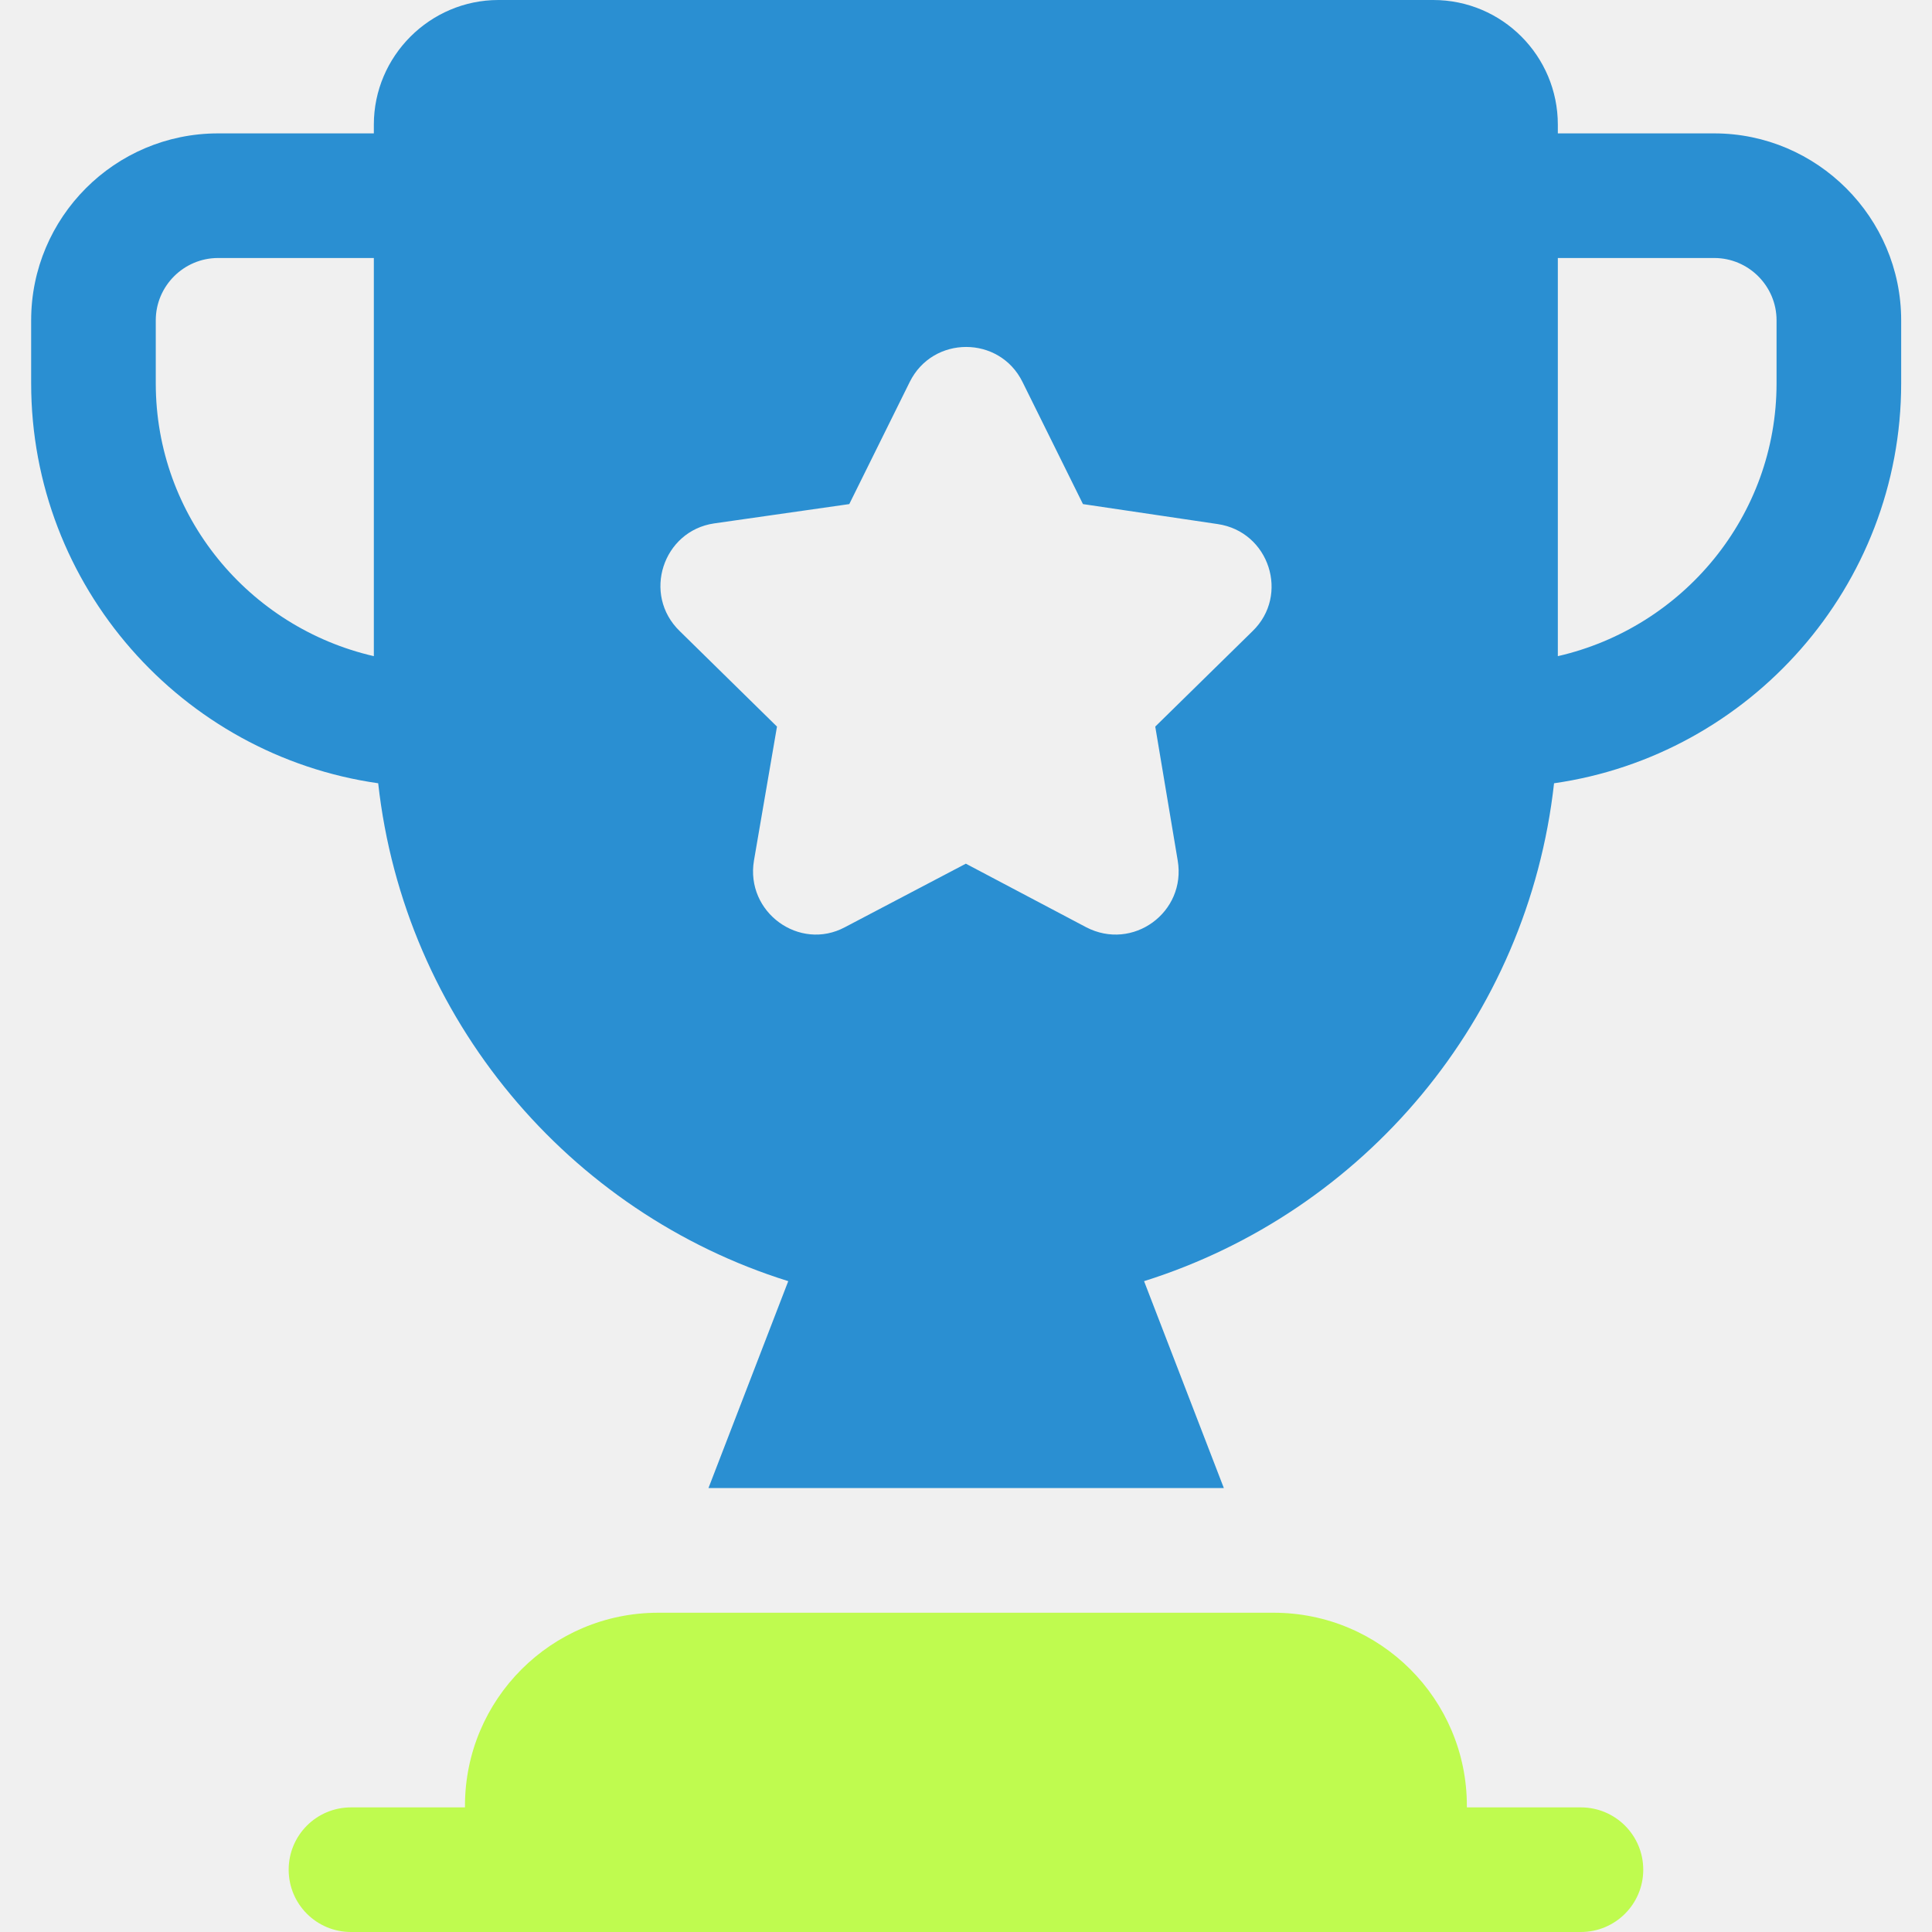
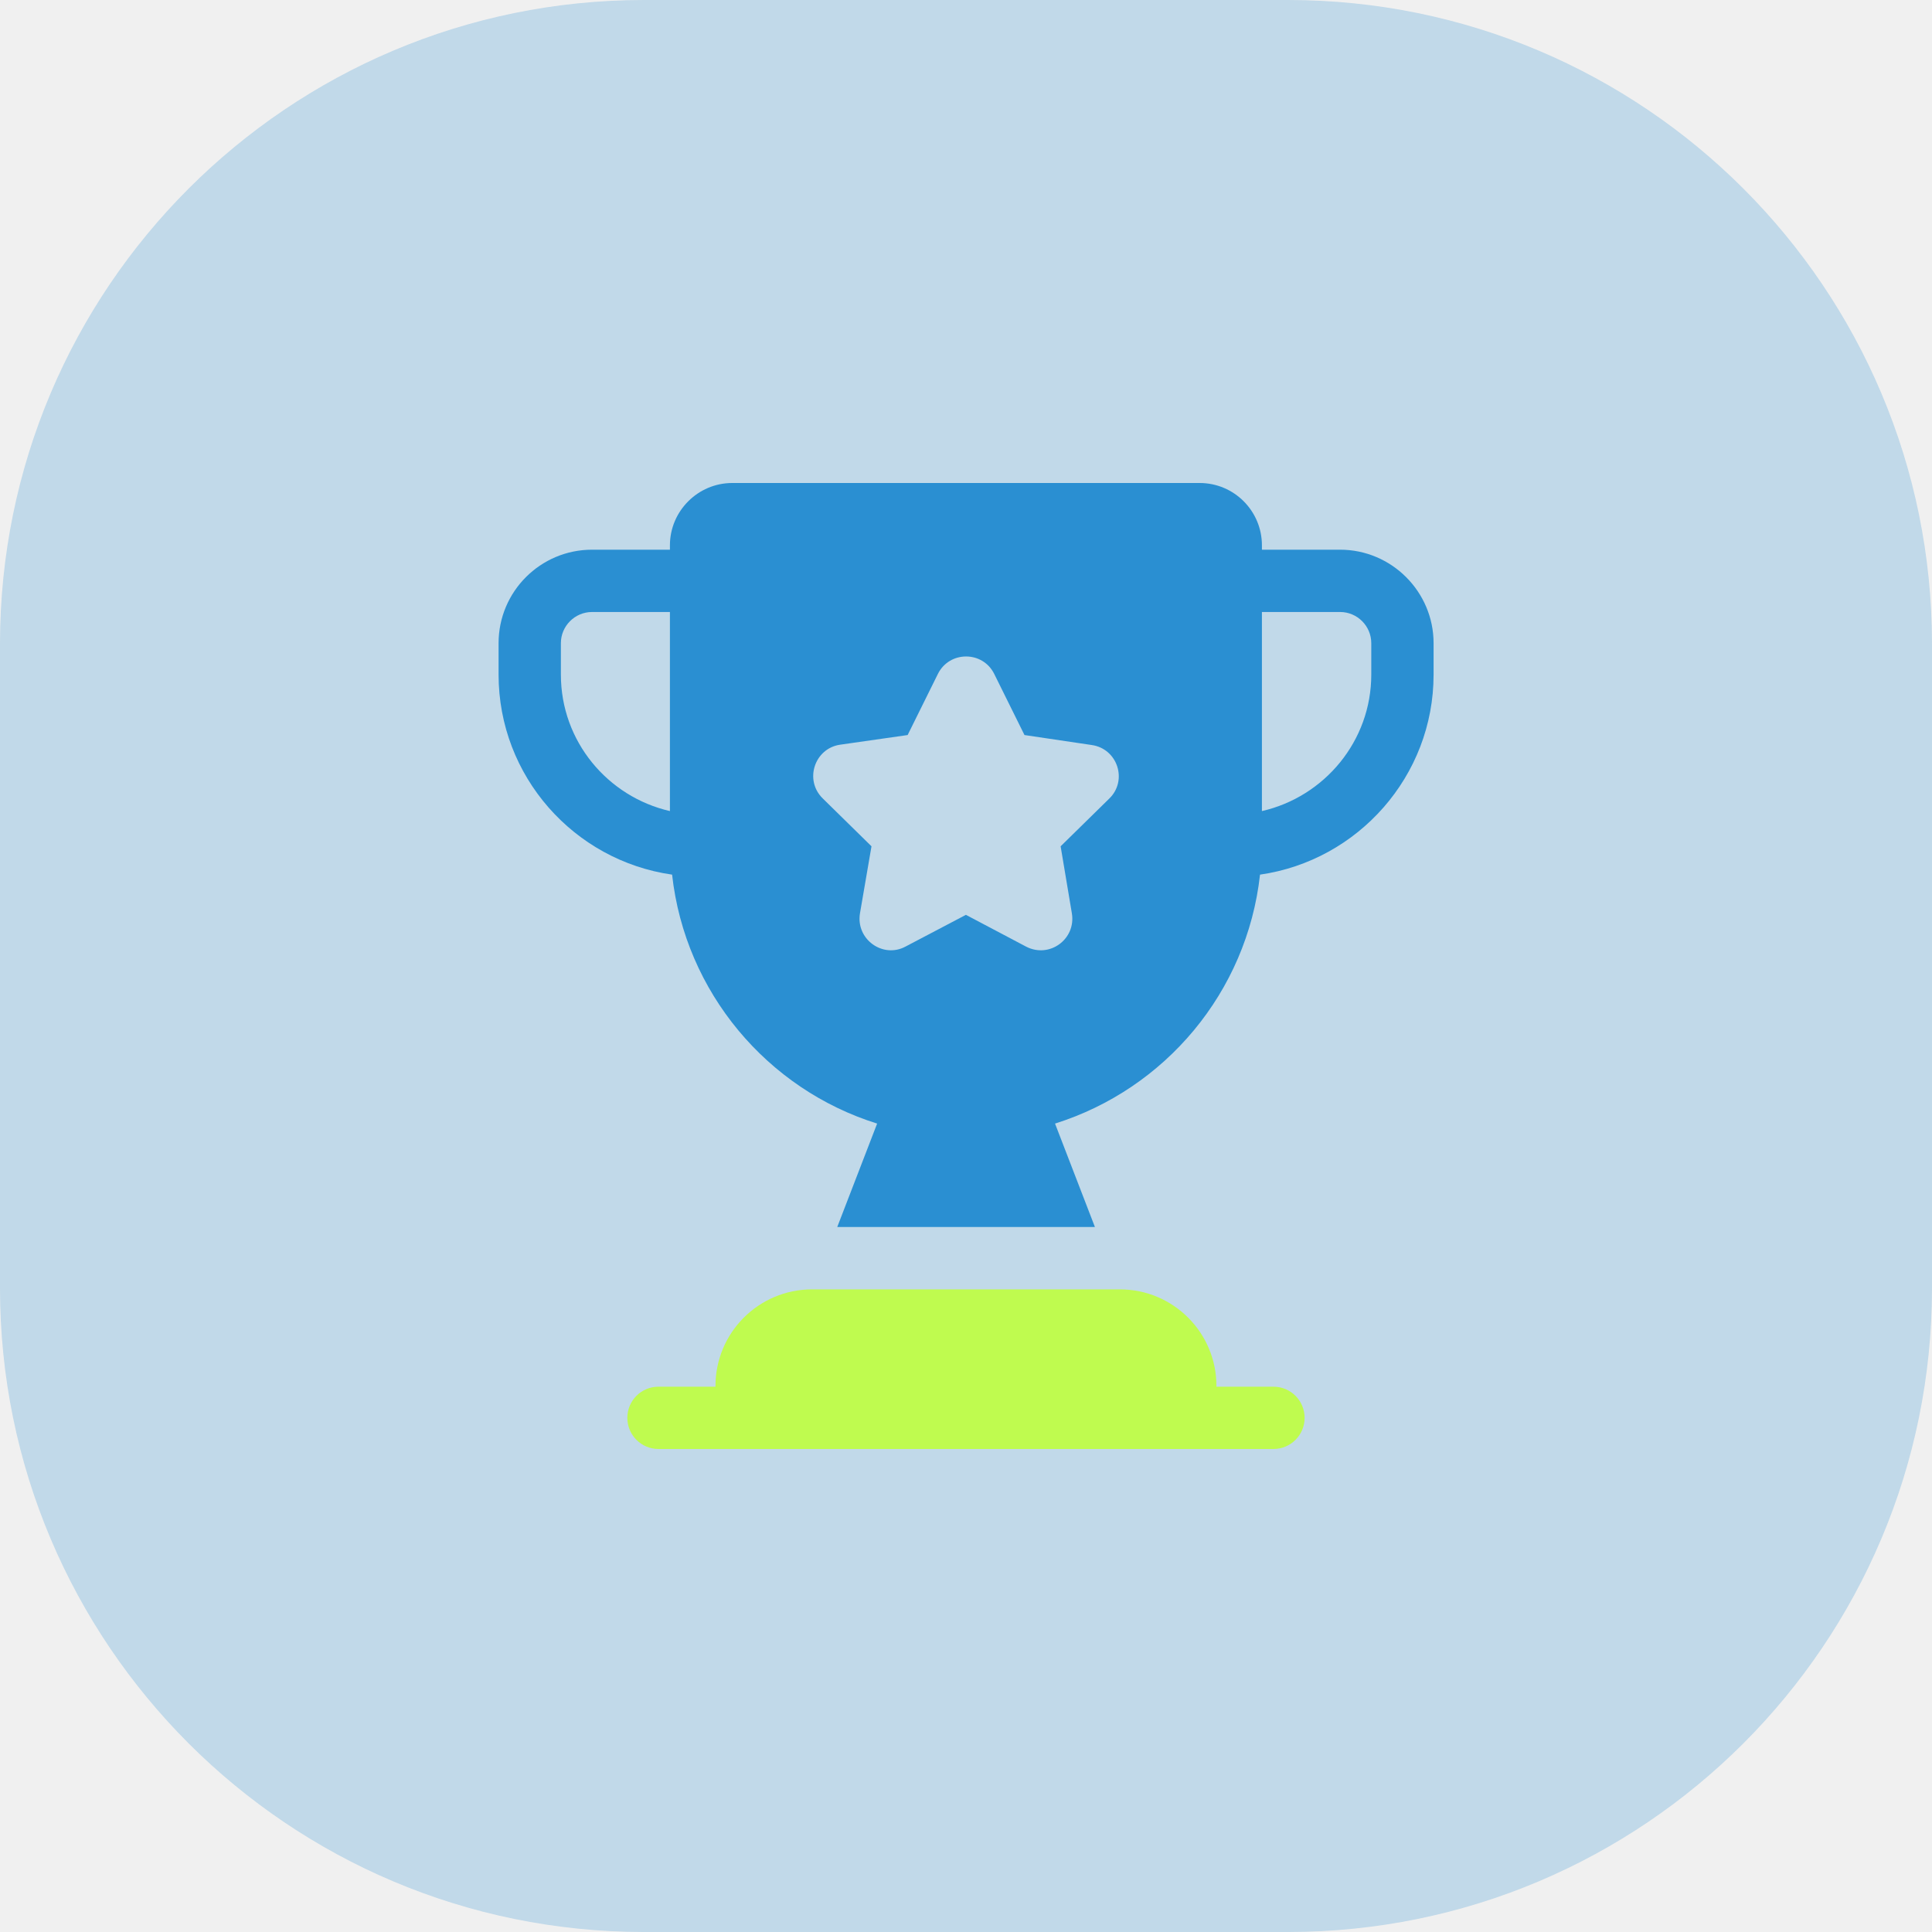
- <svg xmlns="http://www.w3.org/2000/svg" width="24" height="24" viewBox="0 0 24 24" fill="none">
-   <g clip-path="url(#clip0_5870_8363)">
-     <path d="M21.295 1.657H19.352V1.548C19.352 0.697 18.663 0 17.804 0H6.192C5.341 0 4.644 0.697 4.644 1.548V1.657H2.709C1.424 1.657 0.387 2.702 0.387 3.979V4.761C0.387 7.284 2.26 9.382 4.698 9.73C5.023 12.656 7.067 15.064 9.792 15.915L8.801 18.485H15.203L14.212 15.915C16.944 15.056 18.98 12.656 19.305 9.73C21.736 9.382 23.617 7.284 23.617 4.761V3.979C23.617 2.702 22.572 1.657 21.295 1.657ZM4.644 8.151C3.096 7.795 1.935 6.417 1.935 4.761V3.979C1.935 3.553 2.283 3.205 2.709 3.205H4.644V8.151ZM15.559 7.841L14.351 9.026L14.63 10.69C14.738 11.333 14.072 11.82 13.492 11.518L11.998 10.729L10.496 11.518C9.931 11.82 9.258 11.333 9.366 10.69L9.652 9.026L8.445 7.841C7.973 7.385 8.236 6.595 8.871 6.502L10.55 6.262L11.301 4.745C11.588 4.165 12.416 4.165 12.702 4.745L13.453 6.262L15.125 6.51C15.768 6.603 16.023 7.393 15.559 7.841ZM22.069 4.761C22.069 6.409 20.908 7.795 19.352 8.151V3.205H21.295C21.721 3.205 22.069 3.553 22.069 3.979V4.761Z" fill="#2A8FD2" />
-     <path d="M19.638 22.452H18.222V22.433C18.222 21.108 17.148 20.034 15.822 20.034H8.176C6.851 20.034 5.776 21.108 5.776 22.433V22.452H4.36C3.932 22.452 3.586 22.798 3.586 23.226C3.586 23.654 3.932 24 4.36 24H19.638C20.066 24 20.413 23.654 20.413 23.226C20.413 22.798 20.066 22.452 19.638 22.452Z" fill="#BFFB4F" />
+ <svg xmlns="http://www.w3.org/2000/svg" width="48" height="48" viewBox="0 0 48 48" fill="none">
+   <path d="M0 16C0 7.163 7.163 0 16 0H32C40.837 0 48 7.163 48 16V32C48 40.837 40.837 48 32 48H16C7.163 48 0 40.837 0 32V16Z" fill="#2A8FD2" fill-opacity="0.24" />
+   <g clip-path="url(#clip0_5870_8361)">
+     <path d="M33.295 13.657H31.352V13.548C31.352 12.697 30.663 12 29.804 12H18.192C17.341 12 16.644 12.697 16.644 13.548V13.657H14.709C13.424 13.657 12.387 14.701 12.387 15.979V16.761C12.387 19.284 14.26 21.382 16.698 21.73C17.023 24.656 19.067 27.064 21.792 27.915L20.801 30.485H27.203L26.212 27.915C28.944 27.056 30.98 24.656 31.305 21.73C33.736 21.382 35.617 19.284 35.617 16.761V15.979C35.617 14.701 34.572 13.657 33.295 13.657ZM16.644 20.151C15.096 19.795 13.935 18.417 13.935 16.761V15.979C13.935 15.553 14.283 15.205 14.709 15.205H16.644V20.151ZM27.559 19.841L26.351 21.026L26.63 22.69C26.738 23.333 26.073 23.82 25.492 23.518L23.998 22.729L22.496 23.518C21.931 23.82 21.258 23.333 21.366 22.69L21.652 21.026L20.445 19.841C19.973 19.385 20.236 18.595 20.871 18.502L22.55 18.262L23.301 16.745C23.588 16.165 24.416 16.165 24.702 16.745L25.453 18.262L27.125 18.51C27.768 18.603 28.023 19.392 27.559 19.841ZM34.069 16.761C34.069 18.409 32.908 19.795 31.352 20.151V15.205H33.295C33.721 15.205 34.069 15.553 34.069 15.979V16.761Z" fill="#2A8FD2" />
+     <path d="M31.638 34.452H30.222V34.434C30.222 33.108 29.148 32.034 27.822 32.034H20.176C18.851 32.034 17.776 33.108 17.776 34.434V34.452H16.36C15.932 34.452 15.586 34.798 15.586 35.226C15.586 35.654 15.932 36 16.36 36H31.638C32.066 36 32.413 35.654 32.413 35.226C32.413 34.798 32.066 34.452 31.638 34.452Z" fill="#BFFB4F" />
  </g>
  <defs>
-     <clipPath id="clip0_5870_8363">
-       <rect width="24" height="24" fill="white" />
+     <clipPath id="clip0_5870_8361">
+       <rect width="24" height="24" fill="white" transform="translate(12 12)" />
    </clipPath>
  </defs>
</svg>
